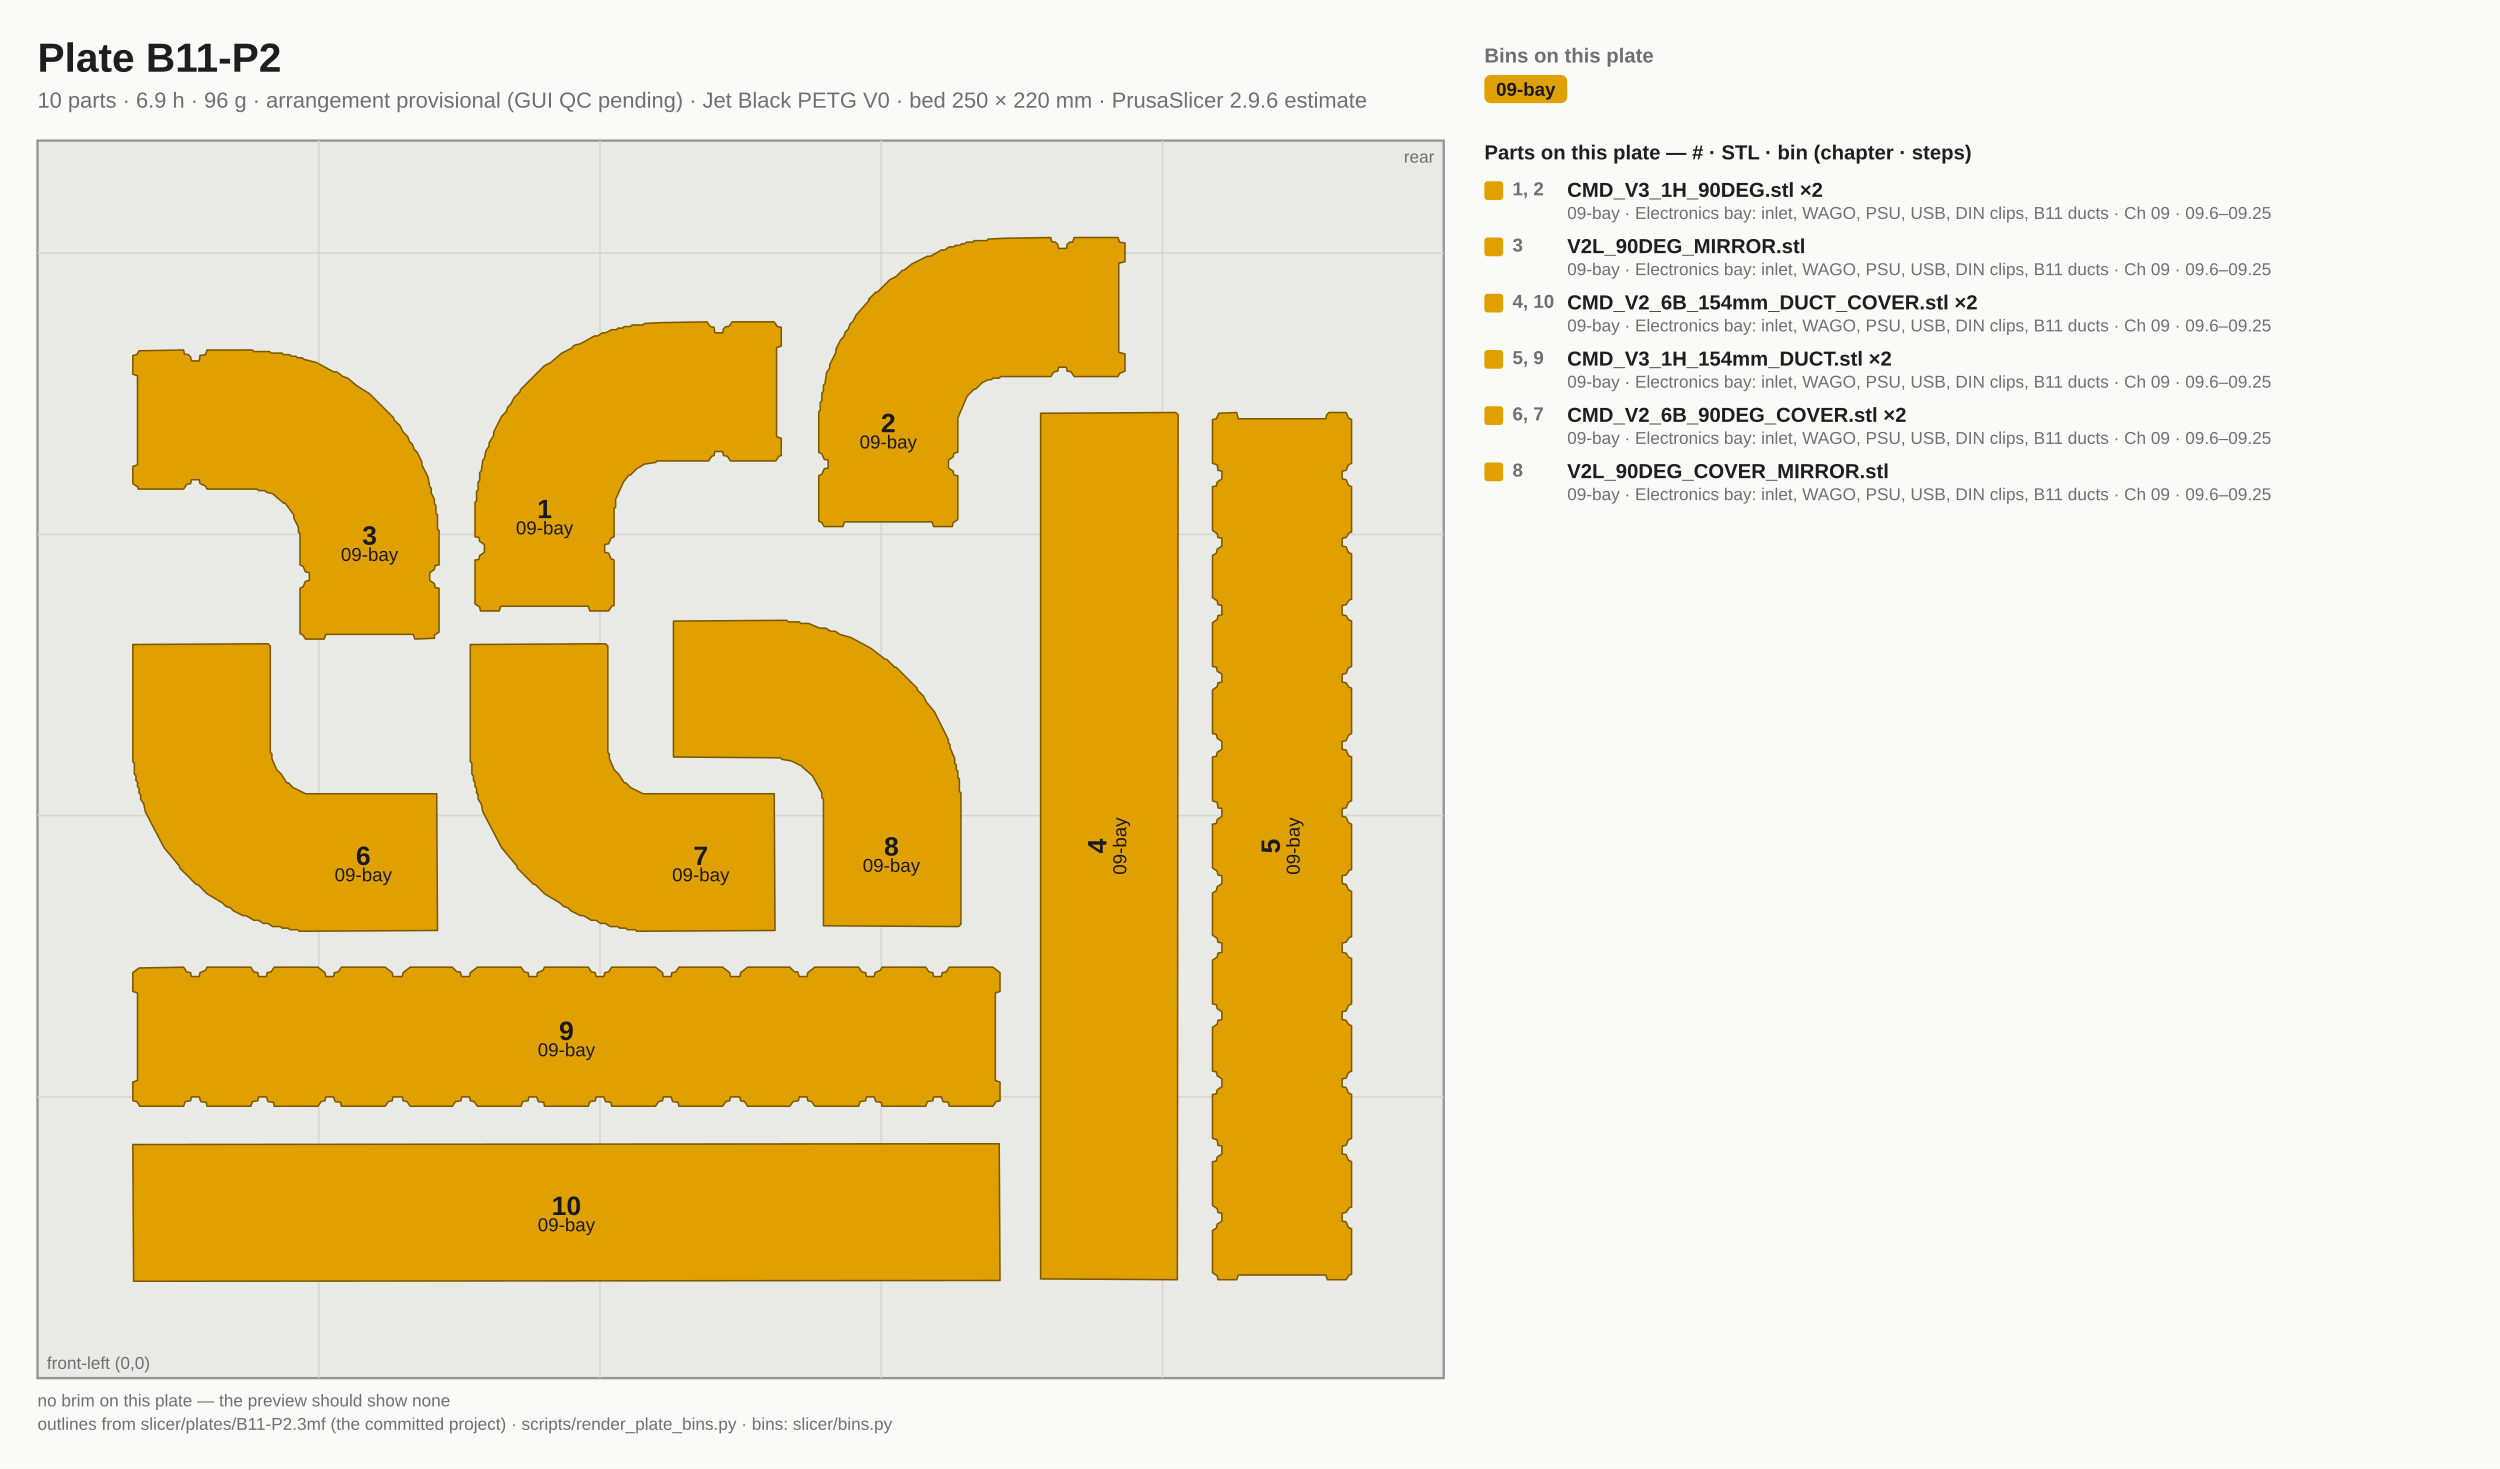
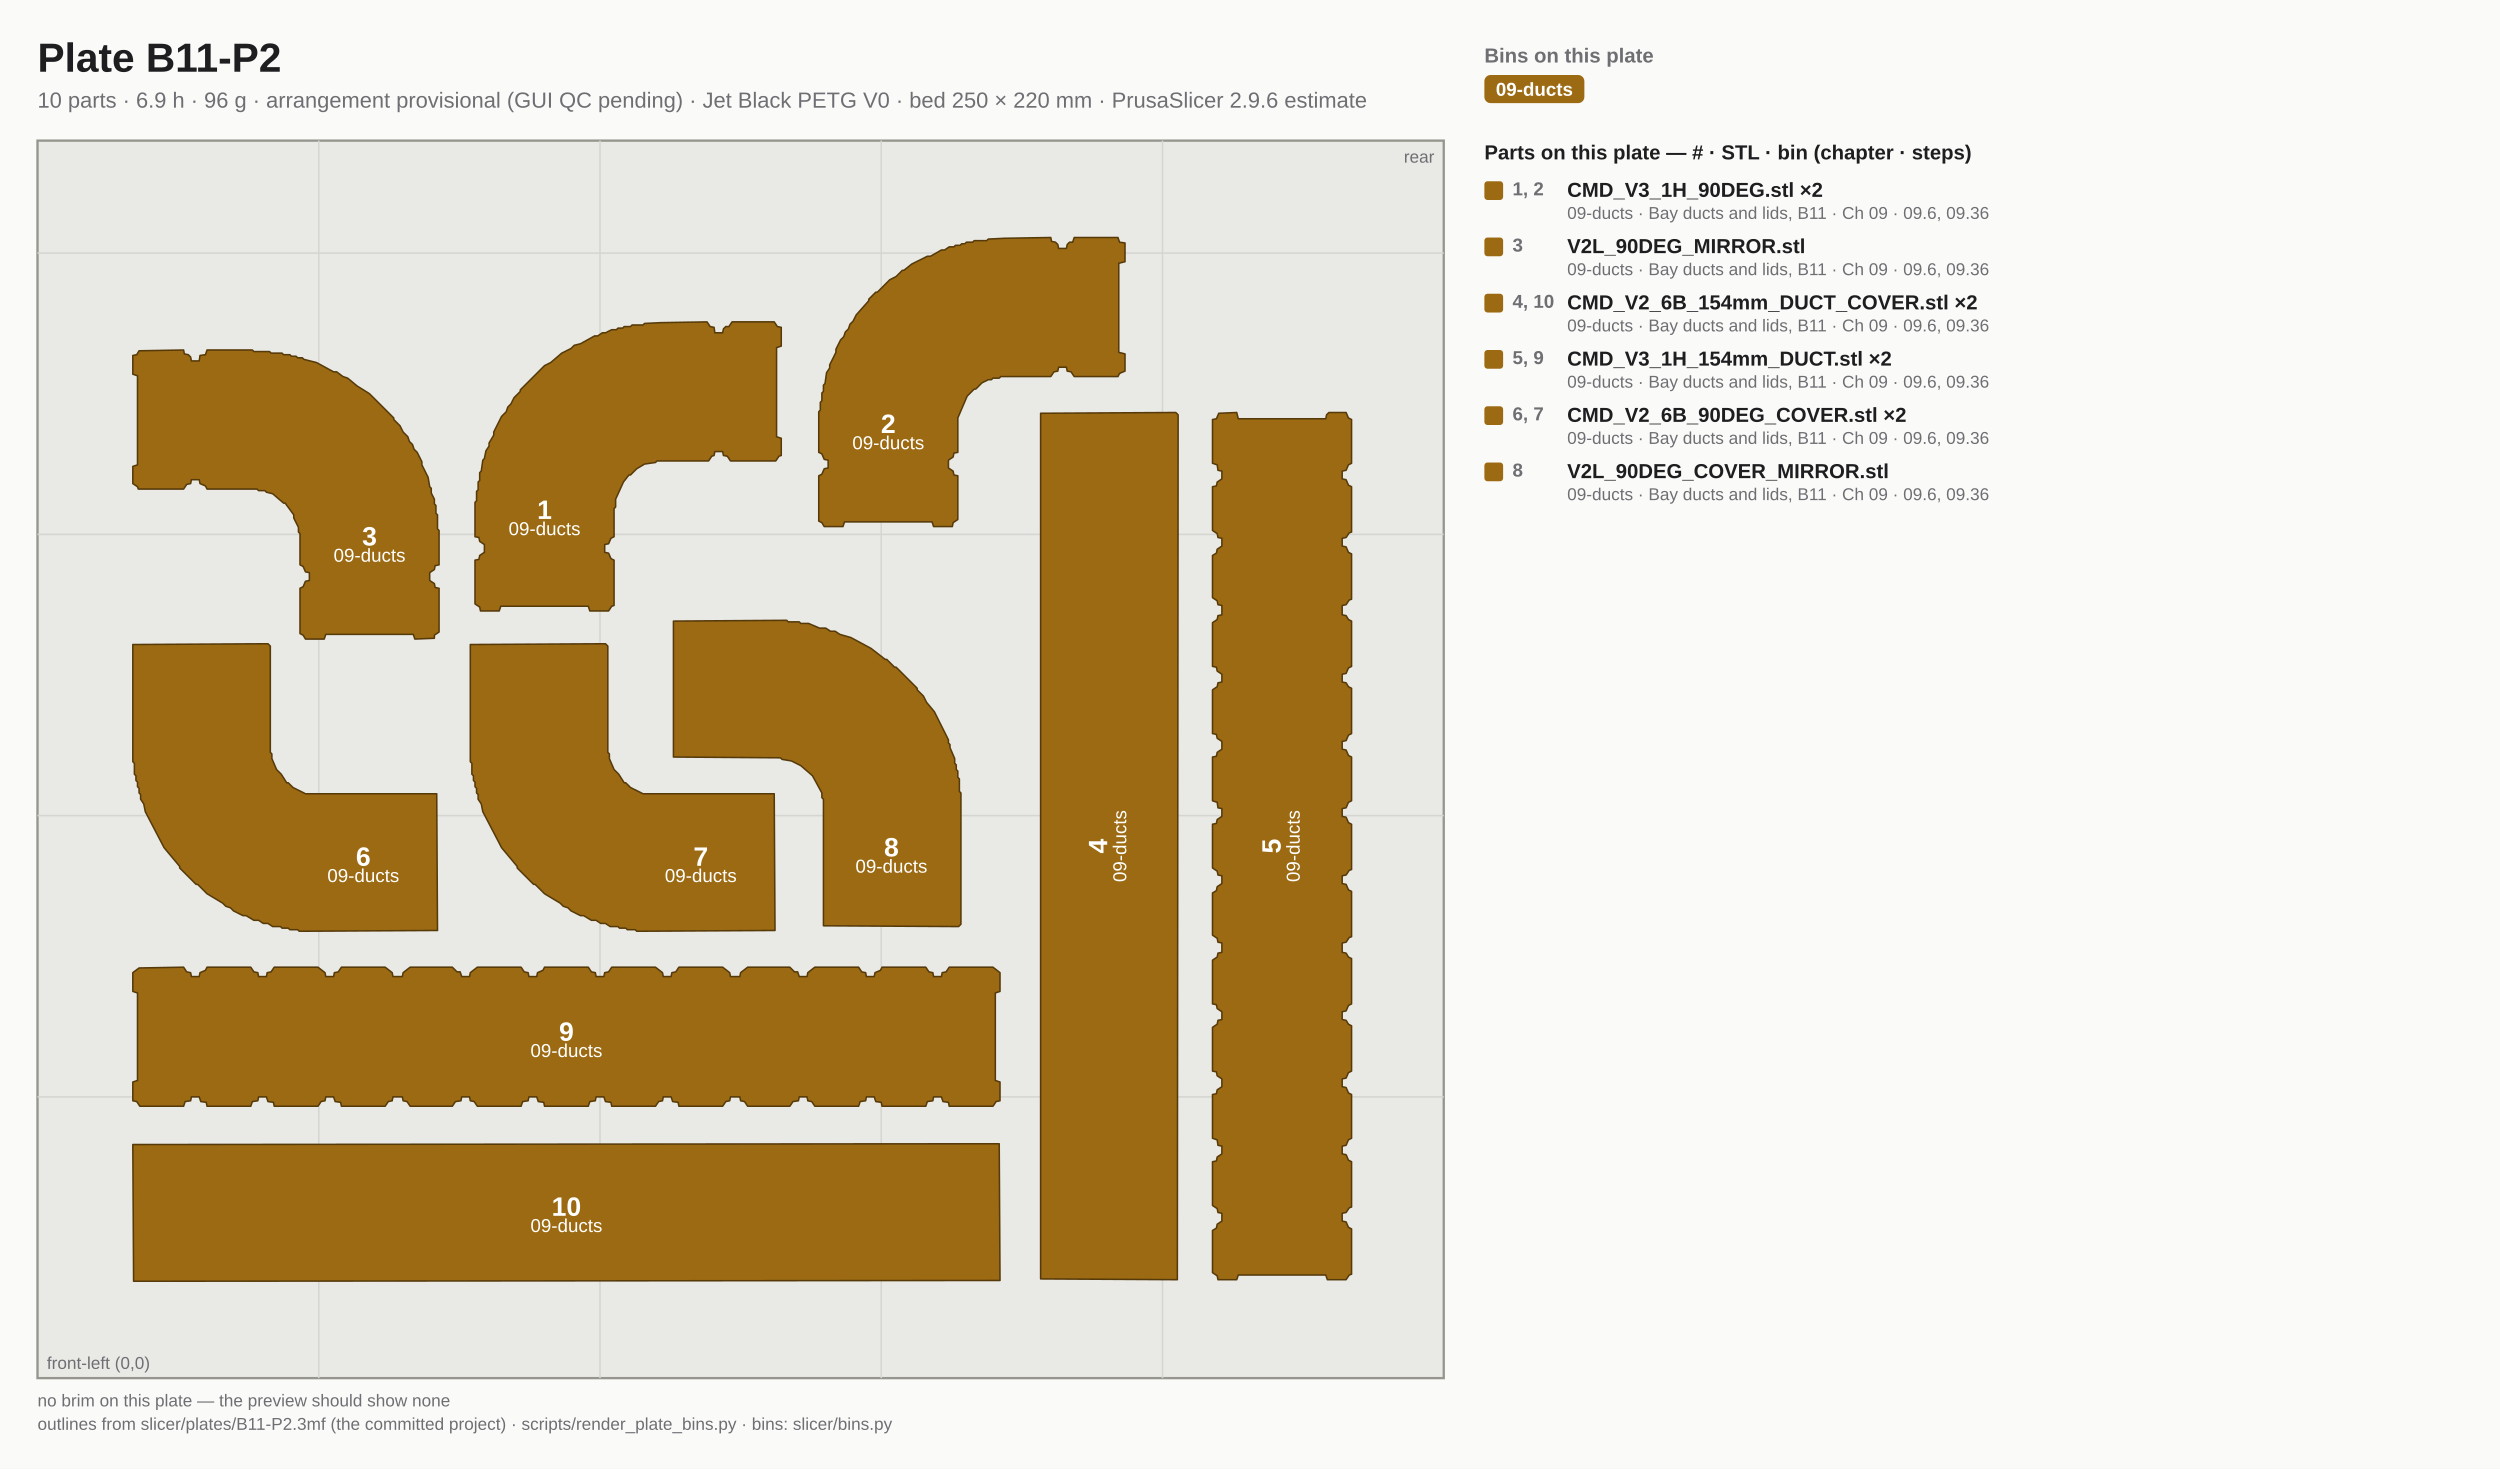
<svg xmlns="http://www.w3.org/2000/svg" width="1600" height="940" viewBox="0 0 1600 940" font-family="Arial, Helvetica, 'DejaVu Sans', sans-serif">
  <rect x="0" y="0" width="1600" height="940" fill="#fafaf9" />
  <text x="24.0" y="45.9" font-size="26" fill="#1e1e20" text-anchor="start" font-weight="bold">Plate B11-P2</text>
  <text x="24.0" y="68.9" font-size="14" fill="#6e6e73" text-anchor="start">10 parts  ·  6.9 h  ·  96 g  ·  arrangement provisional (GUI QC pending)  ·  Jet Black PETG V0  ·  bed 250 × 220 mm  ·  PrusaSlicer 2.9.6 estimate</text>
  <rect x="24.0" y="90.0" width="900.0" height="792.0" fill="#e9e9e6" stroke="#96968f" stroke-width="1.5" />
  <line x1="204.0" y1="90.0" x2="204.0" y2="882.0" stroke="#d5d5d1" stroke-width="1.0" />
  <line x1="384.0" y1="90.0" x2="384.0" y2="882.0" stroke="#d5d5d1" stroke-width="1.0" />
  <line x1="564.0" y1="90.0" x2="564.0" y2="882.0" stroke="#d5d5d1" stroke-width="1.0" />
  <line x1="744.0" y1="90.0" x2="744.0" y2="882.0" stroke="#d5d5d1" stroke-width="1.0" />
  <line x1="24.0" y1="702.0" x2="924.0" y2="702.0" stroke="#d5d5d1" stroke-width="1.0" />
  <line x1="24.0" y1="522.0" x2="924.0" y2="522.0" stroke="#d5d5d1" stroke-width="1.0" />
  <line x1="24.0" y1="342.0" x2="924.0" y2="342.0" stroke="#d5d5d1" stroke-width="1.0" />
  <line x1="24.0" y1="162.0" x2="924.0" y2="162.0" stroke="#d5d5d1" stroke-width="1.0" />
  <text x="30.0" y="876.1" font-size="11" fill="#6e6e73" text-anchor="start">front-left (0,0)</text>
  <text x="918.0" y="104.1" font-size="11" fill="#6e6e73" text-anchor="end">rear</text>
-   <path d="M780.0,264.5 791.5,264.0 792.5,268.0 848.5,268.0 849.0,265.5 850.5,264.0 861.5,264.0 863.0,267.5 865.0,268.5 865.0,296.5 863.0,297.5 861.5,301.0 859.0,301.5 859.0,306.5 861.5,307.0 863.0,310.5 865.0,311.5 865.0,340.5 863.5,341.0 861.5,344.0 859.0,344.5 859.0,349.5 861.5,350.0 863.0,353.5 865.0,354.5 865.0,383.5 863.5,384.0 861.5,387.0 859.0,387.5 859.0,393.5 861.5,394.0 863.0,396.5 865.0,397.5 865.0,426.5 863.0,427.5 861.5,431.0 859.0,431.5 859.0,436.5 861.5,437.0 863.0,439.5 865.0,440.5 865.0,469.5 863.0,470.5 861.5,474.0 859.0,474.5 859.0,479.5 861.5,480.0 863.0,483.5 865.0,484.5 865.0,512.5 863.0,513.5 861.5,517.0 859.0,517.5 859.0,522.5 861.5,523.0 863.0,526.5 865.0,527.5 865.0,556.5 863.5,557.0 861.5,560.0 859.0,560.5 859.0,565.5 861.5,566.0 863.0,569.5 865.0,570.5 865.0,599.5 863.5,600.0 861.5,603.0 859.0,603.5 859.0,609.5 861.5,610.0 863.0,612.5 865.0,613.5 865.0,642.5 863.0,643.5 861.5,647.0 859.0,647.5 859.0,652.5 861.5,653.0 863.0,655.5 865.0,656.5 865.0,685.5 863.0,686.5 861.5,690.0 859.0,690.5 859.0,695.5 861.5,696.0 863.0,699.5 865.0,700.5 865.0,728.5 863.0,729.5 861.5,733.0 859.0,733.5 859.0,738.5 861.5,739.0 863.0,742.5 865.0,743.5 865.0,772.5 863.5,773.0 861.5,776.0 859.0,776.5 859.0,781.5 861.5,782.0 863.0,785.5 865.0,786.5 865.0,815.5 863.5,816.0 861.5,819.0 849.5,819.0 848.5,816.0 792.5,816.0 791.5,819.0 779.5,819.0 779.0,816.5 776.0,814.5 776.0,787.5 778.5,786.0 779.0,783.5 782.0,781.5 782.0,776.5 779.5,776.0 779.0,773.5 776.0,771.5 776.0,743.5 778.5,743.0 779.0,740.5 782.0,738.5 782.0,733.5 779.5,733.0 779.0,729.5 776.0,728.5 776.0,700.5 778.5,700.0 779.0,697.5 782.0,695.5 782.0,690.5 779.0,688.5 778.5,686.0 776.0,685.5 776.0,657.5 779.0,655.5 779.5,653.0 782.0,652.5 782.0,647.5 779.0,645.5 778.5,643.0 776.0,642.5 776.0,614.5 779.0,612.5 779.5,610.0 782.0,609.5 782.0,603.5 779.5,603.0 779.0,600.5 776.0,598.5 776.0,571.5 778.5,570.0 779.0,567.5 782.0,565.5 782.0,560.5 779.5,560.0 779.0,557.5 776.0,555.5 776.0,527.5 778.5,527.0 779.0,524.5 782.0,522.5 782.0,517.5 779.5,517.0 779.0,513.5 776.0,512.5 776.0,484.5 778.5,484.0 779.0,481.5 782.0,479.5 782.0,474.5 779.0,472.5 778.5,470.0 776.0,469.5 776.0,441.5 779.0,439.5 779.5,437.0 782.0,436.5 782.0,431.5 779.0,429.5 778.5,427.0 776.0,426.5 776.0,398.5 779.0,396.5 779.5,394.0 782.0,393.5 782.0,387.5 779.5,387.0 779.0,384.5 776.0,382.5 776.0,355.5 778.5,354.0 779.0,351.5 782.0,349.5 782.0,344.5 779.5,344.0 779.0,341.5 776.0,339.5 776.0,311.5 778.5,311.0 779.0,308.5 782.0,306.5 782.0,301.5 779.5,301.0 779.0,297.5 776.0,296.5 776.0,268.5 778.5,268.0Z" fill-rule="evenodd" fill="#e0a100" stroke="#7b5900" stroke-width="1.0" stroke-linejoin="round" />
-   <path d="M89.0,619.5 117.5,619.0 119.5,622.0 122.0,622.5 122.5,625.0 127.5,625.0 128.0,622.5 131.5,621.0 132.5,619.0 160.5,619.0 162.5,622.0 165.0,622.5 165.5,625.0 170.5,625.0 171.0,622.5 173.5,622.0 175.5,619.0 203.5,619.0 208.0,622.5 208.5,625.0 213.5,625.0 214.0,622.5 216.5,622.0 218.5,619.0 246.5,619.0 251.0,622.5 251.5,625.0 257.5,625.0 258.0,622.5 262.5,619.0 289.5,619.0 292.5,622.0 294.5,622.0 295.5,625.0 300.5,625.0 301.0,622.5 305.5,619.0 333.5,619.0 335.5,622.0 338.0,622.5 338.5,625.0 343.5,625.0 344.0,622.5 347.5,621.0 348.5,619.0 376.5,619.0 378.5,622.0 381.0,622.5 381.5,625.0 386.5,625.0 387.0,622.5 389.5,622.0 391.5,619.0 419.5,619.0 424.0,622.5 424.5,625.0 429.5,625.0 430.0,622.5 432.5,622.0 434.5,619.0 462.5,619.0 467.0,622.5 467.5,625.0 473.5,625.0 474.0,622.5 478.5,619.0 505.5,619.0 508.5,622.0 510.5,622.0 511.5,625.0 516.5,625.0 517.0,622.5 521.5,619.0 549.5,619.0 551.5,622.0 554.0,622.5 554.5,625.0 559.5,625.0 560.0,622.5 563.5,621.0 564.5,619.0 592.5,619.0 594.5,622.0 597.0,622.5 597.5,625.0 602.5,625.0 603.0,622.5 605.5,622.0 607.5,619.0 635.5,619.0 640.0,622.5 640.0,634.5 637.0,635.5 637.0,691.5 640.0,692.5 640.0,704.5 637.5,705.0 635.5,708.0 607.5,708.0 607.0,705.5 603.5,705.0 602.5,702.0 597.5,702.0 597.0,704.5 593.5,705.0 592.5,708.0 564.5,708.0 564.0,705.5 560.5,705.0 559.5,702.0 554.5,702.0 554.0,704.5 550.5,705.0 549.5,708.0 521.5,708.0 519.5,705.0 517.0,704.5 516.5,702.0 511.5,702.0 511.0,704.5 507.5,705.0 505.5,708.0 478.5,708.0 476.5,705.0 474.0,704.5 473.5,702.0 467.5,702.0 467.0,704.5 464.5,705.0 462.5,708.0 434.5,708.0 434.0,705.5 430.5,705.0 429.5,702.0 424.5,702.0 424.0,704.5 421.5,705.0 419.5,708.0 391.5,708.0 391.0,705.5 387.5,705.0 386.5,702.0 381.5,702.0 381.0,704.5 377.5,705.0 376.5,708.0 348.5,708.0 348.0,705.5 344.5,705.0 343.5,702.0 338.5,702.0 338.0,704.5 334.5,705.0 333.5,708.0 305.5,708.0 303.5,705.0 301.0,704.5 300.5,702.0 295.5,702.0 295.0,704.5 291.5,705.0 289.5,708.0 262.5,708.0 260.5,705.0 258.0,704.5 257.5,702.0 251.5,702.0 251.0,704.5 248.5,705.0 246.5,708.0 218.5,708.0 218.0,705.5 214.5,705.0 213.5,702.0 208.5,702.0 208.0,704.5 205.5,705.0 203.5,708.0 175.5,708.0 175.0,705.5 171.5,705.0 170.5,702.0 165.5,702.0 165.0,704.5 161.5,705.0 160.5,708.0 132.5,708.0 132.0,705.5 128.5,705.0 127.5,702.0 122.5,702.0 122.0,704.5 118.5,705.0 117.5,708.0 89.5,708.0 87.5,705.0 85.0,704.5 85.0,692.5 88.0,691.5 88.0,635.5 85.0,634.5 85.0,622.5Z" fill-rule="evenodd" fill="#e0a100" stroke="#7b5900" stroke-width="1.0" stroke-linejoin="round" />
-   <path d="M85.0,732.5 639.5,732.0 640.0,819.5 85.5,820.0Z" fill-rule="evenodd" fill="#e0a100" stroke="#7b5900" stroke-width="1.0" stroke-linejoin="round" />
-   <path d="M666.0,264.5 752.5,264.0 754.0,265.5 753.5,819.0 666.0,818.5Z" fill-rule="evenodd" fill="#e0a100" stroke="#7b5900" stroke-width="1.0" stroke-linejoin="round" />
-   <path d="M423.0,206.5 452.5,206.0 454.5,209.0 457.0,209.5 457.5,213.0 462.5,213.0 463.0,210.5 464.5,209.0 466.5,209.0 468.5,206.0 495.5,206.0 497.5,209.0 500.0,209.5 500.0,221.5 497.0,222.5 497.0,279.5 500.0,280.5 500.0,291.5 498.5,292.0 496.5,295.0 467.5,295.0 465.5,292.0 463.0,291.5 462.5,289.0 457.5,289.0 457.0,291.5 455.5,292.0 453.5,295.0 420.5,295.0 419.5,296.0 412.5,297.0 407.5,300.0 403.5,304.0 402.5,304.0 399.0,308.5 394.0,319.5 394.0,324.5 393.0,325.5 393.0,343.5 391.0,344.5 389.5,348.0 387.0,348.5 387.0,353.5 389.5,354.0 391.0,357.5 393.0,358.5 393.0,387.5 391.5,388.0 389.5,391.0 377.5,391.0 376.5,388.0 320.5,388.0 319.5,391.0 307.5,391.0 307.0,388.5 304.0,386.5 304.0,358.5 306.5,358.0 307.0,355.5 310.0,353.5 310.0,348.5 307.0,346.5 306.5,344.0 304.0,343.5 304.0,321.5 305.0,320.5 305.0,314.5 306.0,313.5 306.0,308.5 307.0,307.5 307.0,302.5 308.0,301.5 309.0,294.5 310.0,293.5 311.0,288.5 313.0,285.5 313.0,283.5 316.0,278.5 316.0,276.5 321.0,266.5 324.0,263.5 325.0,260.5 327.0,258.5 329.0,254.5 333.0,250.5 333.0,249.5 348.5,234.0 352.5,232.0 359.5,226.0 365.5,223.0 367.5,221.0 371.5,220.0 380.5,215.0 382.5,215.0 385.5,213.0 387.5,213.0 391.5,211.0 394.5,211.0 395.5,210.0 398.5,210.0 399.5,209.0 403.5,209.0 404.5,208.0 411.5,208.0 412.5,207.0Z" fill-rule="evenodd" fill="#e0a100" stroke="#7b5900" stroke-width="1.0" stroke-linejoin="round" />
-   <path d="M643.0,152.5 672.5,152.0 673.0,154.5 675.5,155.0 677.0,156.5 677.5,159.0 682.5,159.0 683.0,156.5 684.5,155.0 686.5,155.0 687.5,152.0 715.5,152.0 716.5,155.0 720.0,155.5 720.0,167.5 716.0,168.5 716.0,225.5 720.0,226.5 720.0,237.5 716.5,239.0 715.5,241.0 687.5,241.0 685.5,238.0 683.0,237.5 682.5,235.0 677.5,235.0 677.0,237.5 674.5,238.0 672.5,241.0 640.5,241.0 639.5,242.0 635.5,242.0 634.5,243.0 632.5,243.0 628.5,245.0 624.5,249.0 623.5,249.0 619.0,253.5 613.0,267.5 613.0,289.5 610.5,290.0 610.0,292.5 607.0,294.5 607.0,299.5 610.0,301.5 610.5,304.0 613.0,304.5 613.0,332.5 610.0,334.5 609.5,337.0 597.5,337.0 596.5,334.0 540.5,334.0 539.5,337.0 527.5,337.0 526.0,334.5 524.0,333.5 524.0,304.5 526.0,303.5 527.5,300.0 530.0,299.5 530.0,294.5 527.5,294.0 526.0,290.5 524.0,289.5 524.0,263.5 525.0,262.5 525.0,257.5 526.0,256.5 526.0,251.5 527.0,250.5 527.0,246.5 528.0,245.5 529.0,238.5 531.0,235.5 531.0,233.5 535.0,225.5 535.0,223.5 538.0,217.5 540.0,215.5 541.0,212.5 543.0,210.5 544.0,207.5 546.0,205.5 548.0,201.5 556.0,192.5 556.0,191.5 560.5,187.0 561.5,187.0 569.5,179.0 573.5,177.0 577.5,173.0 578.5,173.0 583.5,169.0 593.5,164.0 595.5,164.0 602.5,160.0 604.5,160.0 607.5,158.0 610.5,158.0 611.5,157.0 614.5,157.0 615.5,156.0 617.5,156.0 618.5,155.0 622.5,155.0 623.5,154.0 631.5,154.0 632.5,153.0Z" fill-rule="evenodd" fill="#e0a100" stroke="#7b5900" stroke-width="1.0" stroke-linejoin="round" />
-   <path d="M85.0,412.5 171.5,412.0 173.0,413.5 173.0,481.5 174.0,482.5 174.0,485.5 177.0,492.5 180.0,495.5 183.5,501.0 184.5,501.0 187.5,504.0 195.5,508.0 279.5,508.0 280.0,595.5 191.5,596.0 190.5,595.0 185.5,595.0 184.5,594.0 180.5,594.0 179.5,593.0 174.5,593.0 171.5,591.0 168.5,591.0 165.5,589.0 162.5,589.0 157.5,586.0 155.5,586.0 149.5,583.0 147.5,581.0 144.5,580.0 142.5,578.0 132.5,572.0 126.5,566.0 125.5,566.0 115.0,555.5 115.0,554.5 105.0,542.5 93.0,519.5 92.0,514.5 90.0,511.5 90.0,508.5 89.0,507.5 89.0,504.5 88.0,503.5 88.0,500.5 87.0,499.5 87.0,496.5 86.0,495.5 86.0,488.5 85.0,487.5Z" fill-rule="evenodd" fill="#e0a100" stroke="#7b5900" stroke-width="1.0" stroke-linejoin="round" />
-   <path d="M301.0,412.5 387.5,412.0 389.0,413.5 389.0,481.5 390.0,482.5 390.0,485.5 393.0,492.5 396.0,495.5 399.5,501.0 400.5,501.0 403.5,504.0 411.5,508.0 495.5,508.0 496.0,595.5 407.5,596.0 406.5,595.0 401.5,595.0 400.5,594.0 396.5,594.0 395.5,593.0 390.5,593.0 387.5,591.0 384.5,591.0 381.5,589.0 378.5,589.0 373.5,586.0 371.5,586.0 365.5,583.0 363.5,581.0 360.5,580.0 358.5,578.0 348.5,572.0 342.5,566.0 341.5,566.0 331.0,555.5 331.0,554.5 321.0,542.5 309.0,519.5 308.0,514.5 306.0,511.5 306.0,508.5 305.0,507.5 305.0,504.5 304.0,503.5 304.0,500.5 303.0,499.5 303.0,496.5 302.0,495.5 302.0,488.5 301.0,487.5Z" fill-rule="evenodd" fill="#e0a100" stroke="#7b5900" stroke-width="1.0" stroke-linejoin="round" />
-   <path d="M89.0,224.5 117.5,224.0 118.0,226.5 120.5,227.0 122.0,228.5 122.5,231.0 127.5,231.0 128.0,227.5 131.5,227.0 132.5,224.0 161.5,224.0 162.5,225.0 172.5,225.0 173.5,226.0 180.5,226.0 181.5,227.0 185.5,227.0 186.5,228.0 189.5,228.0 190.5,229.0 193.5,229.0 194.5,230.0 202.5,232.0 213.5,238.0 215.5,238.0 219.5,241.0 222.5,242.0 228.5,247.0 236.5,252.0 252.0,267.5 252.0,268.5 256.0,272.5 258.0,276.5 261.0,279.5 262.0,282.5 264.0,284.5 265.0,287.5 267.0,289.5 270.0,295.5 270.0,297.5 274.0,305.5 275.0,311.5 276.0,312.5 276.0,315.5 278.0,319.5 278.0,322.5 279.0,323.5 279.0,328.5 280.0,329.5 280.0,338.5 281.0,339.5 281.0,361.5 278.5,362.0 278.0,364.5 275.0,366.5 275.0,371.5 278.0,373.5 278.5,376.0 281.0,376.5 281.0,404.5 278.0,406.5 278.0,408.5 265.5,409.0 264.5,406.0 208.5,406.0 207.5,409.0 195.5,409.0 194.0,406.5 192.0,405.5 192.0,376.5 194.0,375.5 195.5,372.0 198.0,371.5 198.0,366.5 195.5,366.0 194.0,362.5 192.0,361.5 192.0,341.5 191.0,340.5 191.0,337.5 188.0,331.5 188.0,329.5 182.5,322.0 181.5,322.0 174.5,316.0 170.5,315.0 169.5,314.0 165.5,314.0 164.5,313.0 132.5,313.0 131.5,311.0 128.0,309.5 127.5,307.0 122.5,307.0 122.0,309.5 119.5,310.0 117.5,313.0 88.5,313.0 88.0,311.5 85.0,309.5 85.0,298.5 88.0,297.5 88.0,240.5 85.0,239.5 85.0,227.5 87.5,227.0Z" fill-rule="evenodd" fill="#e0a100" stroke="#7b5900" stroke-width="1.0" stroke-linejoin="round" />
-   <path d="M431.0,397.5 503.5,397.0 504.5,398.0 511.5,398.0 512.5,399.0 517.5,399.0 524.5,402.0 528.5,402.0 531.5,404.0 534.5,404.0 537.5,406.0 544.5,408.0 557.5,415.0 566.5,422.0 567.5,422.0 572.5,427.0 573.5,427.0 587.0,440.5 587.0,441.5 591.0,445.5 593.0,449.5 598.0,455.5 607.0,473.5 607.0,475.5 608.0,476.5 608.0,478.5 611.0,485.5 611.0,488.5 612.0,489.5 612.0,492.5 613.0,493.5 613.0,497.5 614.0,498.5 614.0,506.5 615.0,507.5 615.0,591.5 613.5,593.0 527.0,592.5 527.0,511.5 526.0,510.5 526.0,507.5 520.0,496.5 512.5,490.0 506.5,487.0 500.5,486.0 499.5,485.0 431.0,484.5Z" fill-rule="evenodd" fill="#e0a100" stroke="#7b5900" stroke-width="1.0" stroke-linejoin="round" />
-   <text x="362.5" y="777.6" font-size="17" fill="#1a1a1e" text-anchor="middle" font-weight="bold">10</text>
-   <text x="362.5" y="788.0" font-size="12" fill="#1a1a1e" text-anchor="middle">09-bay</text>
-   <text x="702.0" y="547.6" font-size="17" fill="#1a1a1e" text-anchor="middle" font-weight="bold" transform="rotate(-90 702.0 541.5)">4</text>
-   <text x="716.5" y="545.8" font-size="12" fill="#1a1a1e" text-anchor="middle" transform="rotate(-90 716.5 541.5)">09-bay</text>
-   <text x="362.5" y="665.6" font-size="17" fill="#1a1a1e" text-anchor="middle" font-weight="bold">9</text>
-   <text x="362.5" y="676.0" font-size="12" fill="#1a1a1e" text-anchor="middle">09-bay</text>
-   <text x="813.0" y="547.6" font-size="17" fill="#1a1a1e" text-anchor="middle" font-weight="bold" transform="rotate(-90 813.0 541.5)">5</text>
-   <text x="827.5" y="545.8" font-size="12" fill="#1a1a1e" text-anchor="middle" transform="rotate(-90 827.5 541.5)">09-bay</text>
-   <text x="570.5" y="547.6" font-size="17" fill="#1a1a1e" text-anchor="middle" font-weight="bold">8</text>
-   <text x="570.5" y="558.0" font-size="12" fill="#1a1a1e" text-anchor="middle">09-bay</text>
-   <text x="232.5" y="553.6" font-size="17" fill="#1a1a1e" text-anchor="middle" font-weight="bold">6</text>
-   <text x="232.5" y="564.0" font-size="12" fill="#1a1a1e" text-anchor="middle">09-bay</text>
-   <text x="448.5" y="553.6" font-size="17" fill="#1a1a1e" text-anchor="middle" font-weight="bold">7</text>
-   <text x="448.5" y="564.0" font-size="12" fill="#1a1a1e" text-anchor="middle">09-bay</text>
-   <text x="236.5" y="348.6" font-size="17" fill="#1a1a1e" text-anchor="middle" font-weight="bold">3</text>
-   <text x="236.5" y="359.0" font-size="12" fill="#1a1a1e" text-anchor="middle">09-bay</text>
-   <text x="348.5" y="331.6" font-size="17" fill="#1a1a1e" text-anchor="middle" font-weight="bold">1</text>
-   <text x="348.5" y="342.0" font-size="12" fill="#1a1a1e" text-anchor="middle">09-bay</text>
-   <text x="568.5" y="276.6" font-size="17" fill="#1a1a1e" text-anchor="middle" font-weight="bold">2</text>
-   <text x="568.5" y="287.0" font-size="12" fill="#1a1a1e" text-anchor="middle">09-bay</text>
+   <path d="M780.0,264.5 791.5,264.0 792.5,268.0 848.5,268.0 849.0,265.5 850.5,264.0 861.5,264.0 863.0,267.5 865.0,268.5 865.0,296.5 863.0,297.5 861.5,301.0 859.0,301.5 859.0,306.5 861.5,307.0 863.0,310.5 865.0,311.5 865.0,340.5 863.5,341.0 861.5,344.0 859.0,344.5 859.0,349.5 861.5,350.0 863.0,353.5 865.0,354.5 865.0,383.5 863.5,384.0 861.5,387.0 859.0,387.5 859.0,393.5 861.5,394.0 863.0,396.5 865.0,397.5 865.0,426.5 863.0,427.5 861.5,431.0 859.0,431.5 859.0,436.5 861.5,437.0 863.0,439.5 865.0,440.5 865.0,469.5 863.0,470.5 861.5,474.0 859.0,474.5 859.0,479.5 861.5,480.0 863.0,483.5 865.0,484.5 865.0,512.5 863.0,513.5 861.5,517.0 859.0,517.5 859.0,522.5 861.5,523.0 863.0,526.5 865.0,527.5 865.0,556.5 863.5,557.0 861.5,560.0 859.0,560.5 859.0,565.5 861.5,566.0 863.0,569.5 865.0,570.5 865.0,599.5 863.5,600.0 861.5,603.0 859.0,603.5 859.0,609.5 861.5,610.0 863.0,612.5 865.0,613.5 865.0,642.5 863.0,643.5 861.5,647.0 859.0,647.5 859.0,652.5 861.5,653.0 863.0,655.5 865.0,656.5 865.0,685.5 863.0,686.5 861.5,690.0 859.0,690.5 859.0,695.5 861.5,696.0 863.0,699.5 865.0,700.5 865.0,728.5 863.0,729.5 861.5,733.0 859.0,733.5 859.0,738.5 861.5,739.0 863.0,742.5 865.0,743.5 865.0,772.5 863.5,773.0 861.5,776.0 859.0,776.5 859.0,781.5 861.5,782.0 863.0,785.5 865.0,786.5 865.0,815.5 863.5,816.0 861.5,819.0 849.5,819.0 848.5,816.0 792.5,816.0 791.5,819.0 779.5,819.0 779.0,816.5 776.0,814.5 776.0,787.5 778.5,786.0 779.0,783.5 782.0,781.5 782.0,776.5 779.5,776.0 779.0,773.5 776.0,771.5 776.0,743.5 778.5,743.0 779.0,740.5 782.0,738.5 782.0,733.5 779.5,733.0 779.0,729.5 776.0,728.5 776.0,700.5 778.5,700.0 779.0,697.5 782.0,695.5 782.0,690.5 779.0,688.5 778.5,686.0 776.0,685.5 776.0,657.5 779.0,655.5 779.5,653.0 782.0,652.5 782.0,647.5 779.0,645.5 778.5,643.0 776.0,642.5 776.0,614.5 779.0,612.5 779.5,610.0 782.0,609.5 782.0,603.5 779.5,603.0 779.0,600.5 776.0,598.5 776.0,571.5 778.5,570.0 779.0,567.5 782.0,565.5 782.0,560.5 779.5,560.0 779.0,557.5 776.0,555.5 776.0,527.5 778.5,527.0 779.0,524.5 782.0,522.5 782.0,517.5 779.5,517.0 779.0,513.5 776.0,512.5 776.0,484.5 778.5,484.0 779.0,481.5 782.0,479.5 782.0,474.5 779.0,472.5 778.5,470.0 776.0,469.5 776.0,441.5 779.0,439.5 779.5,437.0 782.0,436.5 782.0,431.5 779.0,429.5 778.5,427.0 776.0,426.5 776.0,398.5 779.0,396.5 779.5,394.0 782.0,393.5 782.0,387.5 779.5,387.0 779.0,384.5 776.0,382.5 776.0,355.5 778.5,354.0 779.0,351.5 782.0,349.5 782.0,344.5 779.5,344.0 779.0,341.5 776.0,339.5 776.0,311.5 778.5,311.0 779.0,308.5 782.0,306.5 782.0,301.5 779.5,301.0 779.0,297.5 776.0,296.5 776.0,268.5 778.5,268.0Z" fill-rule="evenodd" fill="#9c6a12" stroke="#563a0a" stroke-width="1.0" stroke-linejoin="round" />
+   <path d="M89.0,619.5 117.5,619.0 119.5,622.0 122.0,622.5 122.5,625.0 127.5,625.0 128.0,622.5 131.5,621.0 132.5,619.0 160.5,619.0 162.5,622.0 165.0,622.5 165.5,625.0 170.5,625.0 171.0,622.5 173.5,622.0 175.5,619.0 203.5,619.0 208.0,622.5 208.5,625.0 213.5,625.0 214.0,622.5 216.5,622.0 218.5,619.0 246.5,619.0 251.0,622.5 251.5,625.0 257.5,625.0 258.0,622.5 262.5,619.0 289.5,619.0 292.5,622.0 294.5,622.0 295.5,625.0 300.5,625.0 301.0,622.5 305.5,619.0 333.5,619.0 335.5,622.0 338.0,622.5 338.5,625.0 343.5,625.0 344.0,622.5 347.5,621.0 348.5,619.0 376.5,619.0 378.5,622.0 381.0,622.5 381.5,625.0 386.5,625.0 387.0,622.5 389.5,622.0 391.5,619.0 419.5,619.0 424.0,622.5 424.5,625.0 429.5,625.0 430.0,622.5 432.5,622.0 434.5,619.0 462.5,619.0 467.0,622.5 467.5,625.0 473.5,625.0 474.0,622.5 478.5,619.0 505.5,619.0 508.5,622.0 510.5,622.0 511.5,625.0 516.5,625.0 517.0,622.5 521.5,619.0 549.5,619.0 551.5,622.0 554.0,622.5 554.5,625.0 559.5,625.0 560.0,622.5 563.5,621.0 564.5,619.0 592.5,619.0 594.5,622.0 597.0,622.5 597.5,625.0 602.5,625.0 603.0,622.5 605.5,622.0 607.5,619.0 635.5,619.0 640.0,622.5 640.0,634.5 637.0,635.5 637.0,691.5 640.0,692.5 640.0,704.5 637.5,705.0 635.5,708.0 607.5,708.0 607.0,705.5 603.5,705.0 602.5,702.0 597.5,702.0 597.0,704.5 593.5,705.0 592.5,708.0 564.5,708.0 564.0,705.5 560.5,705.0 559.5,702.0 554.5,702.0 554.0,704.5 550.5,705.0 549.5,708.0 521.5,708.0 519.5,705.0 517.0,704.5 516.5,702.0 511.5,702.0 511.0,704.5 507.5,705.0 505.5,708.0 478.5,708.0 476.5,705.0 474.0,704.5 473.5,702.0 467.5,702.0 467.0,704.5 464.5,705.0 462.5,708.0 434.5,708.0 434.0,705.5 430.5,705.0 429.5,702.0 424.5,702.0 424.0,704.5 421.5,705.0 419.5,708.0 391.5,708.0 391.0,705.5 387.5,705.0 386.5,702.0 381.5,702.0 381.0,704.5 377.5,705.0 376.5,708.0 348.5,708.0 348.0,705.5 344.5,705.0 343.5,702.0 338.5,702.0 338.0,704.5 334.5,705.0 333.5,708.0 305.5,708.0 303.5,705.0 301.0,704.5 300.5,702.0 295.5,702.0 295.0,704.5 291.5,705.0 289.5,708.0 262.5,708.0 260.5,705.0 258.0,704.5 257.5,702.0 251.5,702.0 251.0,704.5 248.5,705.0 246.5,708.0 218.5,708.0 218.0,705.5 214.5,705.0 213.5,702.0 208.5,702.0 208.0,704.5 205.5,705.0 203.5,708.0 175.5,708.0 175.0,705.5 171.5,705.0 170.5,702.0 165.5,702.0 165.0,704.5 161.5,705.0 160.5,708.0 132.5,708.0 132.0,705.5 128.5,705.0 127.5,702.0 122.5,702.0 122.0,704.5 118.5,705.0 117.5,708.0 89.5,708.0 87.5,705.0 85.0,704.5 85.0,692.5 88.0,691.5 88.0,635.5 85.0,634.5 85.0,622.5Z" fill-rule="evenodd" fill="#9c6a12" stroke="#563a0a" stroke-width="1.0" stroke-linejoin="round" />
+   <path d="M85.0,732.5 639.5,732.0 640.0,819.5 85.5,820.0Z" fill-rule="evenodd" fill="#9c6a12" stroke="#563a0a" stroke-width="1.0" stroke-linejoin="round" />
+   <path d="M666.0,264.5 752.5,264.0 754.0,265.5 753.5,819.0 666.0,818.5Z" fill-rule="evenodd" fill="#9c6a12" stroke="#563a0a" stroke-width="1.0" stroke-linejoin="round" />
+   <path d="M423.0,206.5 452.5,206.0 454.5,209.0 457.0,209.5 457.5,213.0 462.5,213.0 463.0,210.5 464.5,209.0 466.5,209.0 468.5,206.0 495.5,206.0 497.5,209.0 500.0,209.5 500.0,221.5 497.0,222.5 497.0,279.5 500.0,280.5 500.0,291.5 498.5,292.0 496.5,295.0 467.5,295.0 465.5,292.0 463.0,291.5 462.5,289.0 457.5,289.0 457.0,291.5 455.5,292.0 453.5,295.0 420.5,295.0 419.5,296.0 412.5,297.0 407.5,300.0 403.5,304.0 402.5,304.0 399.0,308.5 394.0,319.5 394.0,324.5 393.0,325.5 393.0,343.5 391.0,344.5 389.5,348.0 387.0,348.5 387.0,353.5 389.5,354.0 391.0,357.5 393.0,358.5 393.0,387.5 391.5,388.0 389.5,391.0 377.5,391.0 376.5,388.0 320.5,388.0 319.5,391.0 307.5,391.0 307.0,388.5 304.0,386.5 304.0,358.5 306.5,358.0 307.0,355.5 310.0,353.5 310.0,348.5 307.0,346.5 306.5,344.0 304.0,343.5 304.0,321.5 305.0,320.5 305.0,314.5 306.0,313.5 306.0,308.5 307.0,307.5 307.0,302.5 308.0,301.5 309.0,294.5 310.0,293.5 311.0,288.5 313.0,285.5 313.0,283.5 316.0,278.5 316.0,276.5 321.0,266.5 324.0,263.5 325.0,260.5 327.0,258.5 329.0,254.5 333.0,250.5 333.0,249.5 348.5,234.0 352.5,232.0 359.5,226.0 365.5,223.0 367.5,221.0 371.5,220.0 380.5,215.0 382.5,215.0 385.5,213.0 387.5,213.0 391.5,211.0 394.5,211.0 395.5,210.0 398.5,210.0 399.5,209.0 403.5,209.0 404.5,208.0 411.5,208.0 412.5,207.0Z" fill-rule="evenodd" fill="#9c6a12" stroke="#563a0a" stroke-width="1.0" stroke-linejoin="round" />
+   <path d="M643.0,152.5 672.5,152.0 673.0,154.5 675.5,155.0 677.0,156.5 677.5,159.0 682.5,159.0 683.0,156.5 684.5,155.0 686.5,155.0 687.5,152.0 715.5,152.0 716.5,155.0 720.0,155.5 720.0,167.5 716.0,168.5 716.0,225.5 720.0,226.5 720.0,237.5 716.5,239.0 715.5,241.0 687.5,241.0 685.5,238.0 683.0,237.5 682.5,235.0 677.5,235.0 677.0,237.5 674.5,238.0 672.5,241.0 640.5,241.0 639.5,242.0 635.5,242.0 634.5,243.0 632.5,243.0 628.5,245.0 624.5,249.0 623.5,249.0 619.0,253.5 613.0,267.5 613.0,289.5 610.5,290.0 610.0,292.5 607.0,294.5 607.0,299.5 610.0,301.5 610.5,304.0 613.0,304.5 613.0,332.5 610.0,334.5 609.5,337.0 597.5,337.0 596.5,334.0 540.5,334.0 539.5,337.0 527.5,337.0 526.0,334.5 524.0,333.5 524.0,304.5 526.0,303.5 527.5,300.0 530.0,299.5 530.0,294.5 527.5,294.0 526.0,290.5 524.0,289.5 524.0,263.5 525.0,262.5 525.0,257.5 526.0,256.5 526.0,251.5 527.0,250.5 527.0,246.5 528.0,245.5 529.0,238.5 531.0,235.5 531.0,233.5 535.0,225.5 535.0,223.5 538.0,217.5 540.0,215.5 541.0,212.5 543.0,210.5 544.0,207.5 546.0,205.5 548.0,201.5 556.0,192.5 556.0,191.5 560.5,187.0 561.5,187.0 569.5,179.0 573.5,177.0 577.5,173.0 578.5,173.0 583.5,169.0 593.5,164.0 595.5,164.0 602.5,160.0 604.5,160.0 607.5,158.0 610.5,158.0 611.5,157.0 614.5,157.0 615.5,156.0 617.5,156.0 618.5,155.0 622.5,155.0 623.5,154.0 631.5,154.0 632.5,153.0Z" fill-rule="evenodd" fill="#9c6a12" stroke="#563a0a" stroke-width="1.0" stroke-linejoin="round" />
+   <path d="M85.0,412.5 171.5,412.0 173.0,413.5 173.0,481.5 174.0,482.5 174.0,485.5 177.0,492.5 180.0,495.5 183.5,501.0 184.5,501.0 187.5,504.0 195.5,508.0 279.5,508.0 280.0,595.5 191.5,596.0 190.5,595.0 185.5,595.0 184.5,594.0 180.5,594.0 179.5,593.0 174.5,593.0 171.5,591.0 168.5,591.0 165.5,589.0 162.5,589.0 157.5,586.0 155.5,586.0 149.5,583.0 147.5,581.0 144.5,580.0 142.5,578.0 132.5,572.0 126.5,566.0 125.5,566.0 115.0,555.5 115.0,554.5 105.0,542.5 93.0,519.5 92.0,514.5 90.0,511.5 90.0,508.5 89.0,507.5 89.0,504.5 88.0,503.5 88.0,500.5 87.0,499.5 87.0,496.5 86.0,495.5 86.0,488.5 85.0,487.5Z" fill-rule="evenodd" fill="#9c6a12" stroke="#563a0a" stroke-width="1.0" stroke-linejoin="round" />
+   <path d="M301.0,412.5 387.5,412.0 389.0,413.5 389.0,481.5 390.0,482.5 390.0,485.5 393.0,492.5 396.0,495.5 399.5,501.0 400.5,501.0 403.5,504.0 411.5,508.0 495.5,508.0 496.0,595.5 407.5,596.0 406.5,595.0 401.5,595.0 400.5,594.0 396.5,594.0 395.5,593.0 390.5,593.0 387.5,591.0 384.5,591.0 381.5,589.0 378.5,589.0 373.5,586.0 371.5,586.0 365.5,583.0 363.5,581.0 360.5,580.0 358.5,578.0 348.5,572.0 342.5,566.0 341.5,566.0 331.0,555.5 331.0,554.5 321.0,542.5 309.0,519.5 308.0,514.5 306.0,511.5 306.0,508.5 305.0,507.5 305.0,504.5 304.0,503.5 304.0,500.5 303.0,499.5 303.0,496.5 302.0,495.5 302.0,488.5 301.0,487.5Z" fill-rule="evenodd" fill="#9c6a12" stroke="#563a0a" stroke-width="1.0" stroke-linejoin="round" />
+   <path d="M89.0,224.5 117.5,224.0 118.0,226.5 120.5,227.0 122.0,228.5 122.5,231.0 127.5,231.0 128.0,227.5 131.5,227.0 132.5,224.0 161.5,224.0 162.5,225.0 172.5,225.0 173.5,226.0 180.5,226.0 181.5,227.0 185.5,227.0 186.5,228.0 189.5,228.0 190.5,229.0 193.5,229.0 194.5,230.0 202.5,232.0 213.5,238.0 215.5,238.0 219.5,241.0 222.5,242.0 228.5,247.0 236.5,252.0 252.0,267.5 252.0,268.5 256.0,272.5 258.0,276.5 261.0,279.5 262.0,282.5 264.0,284.5 265.0,287.5 267.0,289.5 270.0,295.5 270.0,297.5 274.0,305.5 275.0,311.5 276.0,312.5 276.0,315.5 278.0,319.5 278.0,322.5 279.0,323.5 279.0,328.5 280.0,329.5 280.0,338.5 281.0,339.5 281.0,361.5 278.5,362.0 278.0,364.5 275.0,366.5 275.0,371.5 278.0,373.5 278.5,376.0 281.0,376.5 281.0,404.5 278.0,406.5 278.0,408.5 265.5,409.0 264.5,406.0 208.5,406.0 207.5,409.0 195.5,409.0 194.0,406.5 192.0,405.5 192.0,376.5 194.0,375.5 195.5,372.0 198.0,371.5 198.0,366.5 195.5,366.0 194.0,362.5 192.0,361.5 192.0,341.5 191.0,340.5 191.0,337.5 188.0,331.5 188.0,329.5 182.5,322.0 181.5,322.0 174.5,316.0 170.5,315.0 169.5,314.0 165.5,314.0 164.5,313.0 132.5,313.0 131.5,311.0 128.0,309.5 127.5,307.0 122.5,307.0 122.0,309.5 119.5,310.0 117.5,313.0 88.5,313.0 88.0,311.5 85.0,309.5 85.0,298.5 88.0,297.5 88.0,240.5 85.0,239.5 85.0,227.5 87.5,227.0Z" fill-rule="evenodd" fill="#9c6a12" stroke="#563a0a" stroke-width="1.0" stroke-linejoin="round" />
+   <path d="M431.0,397.5 503.5,397.0 504.5,398.0 511.5,398.0 512.5,399.0 517.5,399.0 524.5,402.0 528.5,402.0 531.5,404.0 534.5,404.0 537.5,406.0 544.5,408.0 557.5,415.0 566.5,422.0 567.5,422.0 572.5,427.0 573.5,427.0 587.0,440.5 587.0,441.5 591.0,445.5 593.0,449.5 598.0,455.5 607.0,473.5 607.0,475.5 608.0,476.5 608.0,478.5 611.0,485.5 611.0,488.5 612.0,489.5 612.0,492.5 613.0,493.5 613.0,497.5 614.0,498.5 614.0,506.5 615.0,507.5 615.0,591.5 613.5,593.0 527.0,592.5 527.0,511.5 526.0,510.5 526.0,507.5 520.0,496.5 512.5,490.0 506.5,487.0 500.5,486.0 499.5,485.0 431.0,484.5Z" fill-rule="evenodd" fill="#9c6a12" stroke="#563a0a" stroke-width="1.0" stroke-linejoin="round" />
+   <text x="362.5" y="778.1" font-size="17" fill="#ffffff" text-anchor="middle" font-weight="bold">10</text>
+   <text x="362.5" y="788.5" font-size="12" fill="#ffffff" text-anchor="middle">09-ducts</text>
+   <text x="702.5" y="547.6" font-size="17" fill="#ffffff" text-anchor="middle" font-weight="bold" transform="rotate(-90 702.5 541.5)">4</text>
+   <text x="716.5" y="545.8" font-size="12" fill="#ffffff" text-anchor="middle" transform="rotate(-90 716.5 541.5)">09-ducts</text>
+   <text x="362.5" y="666.1" font-size="17" fill="#ffffff" text-anchor="middle" font-weight="bold">9</text>
+   <text x="362.5" y="676.5" font-size="12" fill="#ffffff" text-anchor="middle">09-ducts</text>
+   <text x="813.5" y="547.6" font-size="17" fill="#ffffff" text-anchor="middle" font-weight="bold" transform="rotate(-90 813.5 541.5)">5</text>
+   <text x="827.5" y="545.8" font-size="12" fill="#ffffff" text-anchor="middle" transform="rotate(-90 827.5 541.5)">09-ducts</text>
+   <text x="570.5" y="548.1" font-size="17" fill="#ffffff" text-anchor="middle" font-weight="bold">8</text>
+   <text x="570.5" y="558.5" font-size="12" fill="#ffffff" text-anchor="middle">09-ducts</text>
+   <text x="232.5" y="554.1" font-size="17" fill="#ffffff" text-anchor="middle" font-weight="bold">6</text>
+   <text x="232.5" y="564.5" font-size="12" fill="#ffffff" text-anchor="middle">09-ducts</text>
+   <text x="448.5" y="554.1" font-size="17" fill="#ffffff" text-anchor="middle" font-weight="bold">7</text>
+   <text x="448.5" y="564.5" font-size="12" fill="#ffffff" text-anchor="middle">09-ducts</text>
+   <text x="236.5" y="349.1" font-size="17" fill="#ffffff" text-anchor="middle" font-weight="bold">3</text>
+   <text x="236.5" y="359.5" font-size="12" fill="#ffffff" text-anchor="middle">09-ducts</text>
+   <text x="348.5" y="332.1" font-size="17" fill="#ffffff" text-anchor="middle" font-weight="bold">1</text>
+   <text x="348.5" y="342.5" font-size="12" fill="#ffffff" text-anchor="middle">09-ducts</text>
+   <text x="568.5" y="277.1" font-size="17" fill="#ffffff" text-anchor="middle" font-weight="bold">2</text>
+   <text x="568.5" y="287.5" font-size="12" fill="#ffffff" text-anchor="middle">09-ducts</text>
  <text x="950.0" y="40.0" font-size="13" fill="#6e6e73" text-anchor="start" font-weight="bold">Bins on this plate</text>
-   <rect x="950.0" y="48.0" width="53.0" height="18.0" rx="4.0" fill="#e0a100" />
-   <text x="976.5" y="61.3" font-size="12" fill="#1a1a1e" text-anchor="middle" font-weight="bold">09-bay</text>
+   <rect x="950.0" y="48.0" width="64.0" height="18.0" rx="4.0" fill="#9c6a12" />
+   <text x="982.0" y="61.3" font-size="12" fill="#ffffff" text-anchor="middle" font-weight="bold">09-ducts</text>
  <text x="950.0" y="102.0" font-size="13" fill="#1e1e20" text-anchor="start" font-weight="bold">Parts on this plate  —  # · STL · bin (chapter · steps)</text>
-   <rect x="950.0" y="116.0" width="12.0" height="12.0" rx="2.0" fill="#e0a100" />
+   <rect x="950.0" y="116.0" width="12.0" height="12.0" rx="2.0" fill="#9c6a12" />
  <text x="968.0" y="125.0" font-size="12" fill="#6e6e73" text-anchor="start" font-weight="bold">1, 2</text>
  <text x="1003.0" y="126.0" font-size="13" fill="#1e1e20" text-anchor="start" font-weight="bold">CMD_V3_1H_90DEG.stl  ×2</text>
-   <text x="1003.0" y="140.1" font-size="11" fill="#6e6e73" text-anchor="start">09-bay · Electronics bay: inlet, WAGO, PSU, USB, DIN clips, B11 ducts · Ch 09 · 09.6–09.25</text>
-   <rect x="950.0" y="152.0" width="12.0" height="12.0" rx="2.0" fill="#e0a100" />
+   <text x="1003.0" y="140.1" font-size="11" fill="#6e6e73" text-anchor="start">09-ducts · Bay ducts and lids, B11 · Ch 09 · 09.6, 09.36</text>
+   <rect x="950.0" y="152.0" width="12.0" height="12.0" rx="2.0" fill="#9c6a12" />
  <text x="968.0" y="161.0" font-size="12" fill="#6e6e73" text-anchor="start" font-weight="bold">3</text>
  <text x="1003.0" y="162.0" font-size="13" fill="#1e1e20" text-anchor="start" font-weight="bold">V2L_90DEG_MIRROR.stl</text>
-   <text x="1003.0" y="176.1" font-size="11" fill="#6e6e73" text-anchor="start">09-bay · Electronics bay: inlet, WAGO, PSU, USB, DIN clips, B11 ducts · Ch 09 · 09.6–09.25</text>
-   <rect x="950.0" y="188.0" width="12.0" height="12.0" rx="2.0" fill="#e0a100" />
+   <text x="1003.0" y="176.1" font-size="11" fill="#6e6e73" text-anchor="start">09-ducts · Bay ducts and lids, B11 · Ch 09 · 09.6, 09.36</text>
+   <rect x="950.0" y="188.0" width="12.0" height="12.0" rx="2.0" fill="#9c6a12" />
  <text x="968.0" y="197.0" font-size="12" fill="#6e6e73" text-anchor="start" font-weight="bold">4, 10</text>
  <text x="1003.0" y="198.0" font-size="13" fill="#1e1e20" text-anchor="start" font-weight="bold">CMD_V2_6B_154mm_DUCT_COVER.stl  ×2</text>
-   <text x="1003.0" y="212.1" font-size="11" fill="#6e6e73" text-anchor="start">09-bay · Electronics bay: inlet, WAGO, PSU, USB, DIN clips, B11 ducts · Ch 09 · 09.6–09.25</text>
-   <rect x="950.0" y="224.0" width="12.0" height="12.0" rx="2.0" fill="#e0a100" />
+   <text x="1003.0" y="212.1" font-size="11" fill="#6e6e73" text-anchor="start">09-ducts · Bay ducts and lids, B11 · Ch 09 · 09.6, 09.36</text>
+   <rect x="950.0" y="224.0" width="12.0" height="12.0" rx="2.0" fill="#9c6a12" />
  <text x="968.0" y="233.0" font-size="12" fill="#6e6e73" text-anchor="start" font-weight="bold">5, 9</text>
  <text x="1003.0" y="234.0" font-size="13" fill="#1e1e20" text-anchor="start" font-weight="bold">CMD_V3_1H_154mm_DUCT.stl  ×2</text>
-   <text x="1003.0" y="248.1" font-size="11" fill="#6e6e73" text-anchor="start">09-bay · Electronics bay: inlet, WAGO, PSU, USB, DIN clips, B11 ducts · Ch 09 · 09.6–09.25</text>
-   <rect x="950.0" y="260.0" width="12.0" height="12.0" rx="2.0" fill="#e0a100" />
+   <text x="1003.0" y="248.1" font-size="11" fill="#6e6e73" text-anchor="start">09-ducts · Bay ducts and lids, B11 · Ch 09 · 09.6, 09.36</text>
+   <rect x="950.0" y="260.0" width="12.0" height="12.0" rx="2.0" fill="#9c6a12" />
  <text x="968.0" y="269.0" font-size="12" fill="#6e6e73" text-anchor="start" font-weight="bold">6, 7</text>
  <text x="1003.0" y="270.0" font-size="13" fill="#1e1e20" text-anchor="start" font-weight="bold">CMD_V2_6B_90DEG_COVER.stl  ×2</text>
-   <text x="1003.0" y="284.1" font-size="11" fill="#6e6e73" text-anchor="start">09-bay · Electronics bay: inlet, WAGO, PSU, USB, DIN clips, B11 ducts · Ch 09 · 09.6–09.25</text>
-   <rect x="950.0" y="296.0" width="12.0" height="12.0" rx="2.0" fill="#e0a100" />
+   <text x="1003.0" y="284.1" font-size="11" fill="#6e6e73" text-anchor="start">09-ducts · Bay ducts and lids, B11 · Ch 09 · 09.6, 09.36</text>
+   <rect x="950.0" y="296.0" width="12.0" height="12.0" rx="2.0" fill="#9c6a12" />
  <text x="968.0" y="305.0" font-size="12" fill="#6e6e73" text-anchor="start" font-weight="bold">8</text>
  <text x="1003.0" y="306.0" font-size="13" fill="#1e1e20" text-anchor="start" font-weight="bold">V2L_90DEG_COVER_MIRROR.stl</text>
-   <text x="1003.0" y="320.1" font-size="11" fill="#6e6e73" text-anchor="start">09-bay · Electronics bay: inlet, WAGO, PSU, USB, DIN clips, B11 ducts · Ch 09 · 09.6–09.25</text>
+   <text x="1003.0" y="320.1" font-size="11" fill="#6e6e73" text-anchor="start">09-ducts · Bay ducts and lids, B11 · Ch 09 · 09.6, 09.36</text>
  <text x="24.0" y="900.1" font-size="11" fill="#6e6e73" text-anchor="start">no brim on this plate — the preview should show none</text>
  <text x="24.0" y="915.1" font-size="11" fill="#6e6e73" text-anchor="start">outlines from slicer/plates/B11-P2.3mf (the committed project) · scripts/render_plate_bins.py · bins: slicer/bins.py</text>
</svg>
